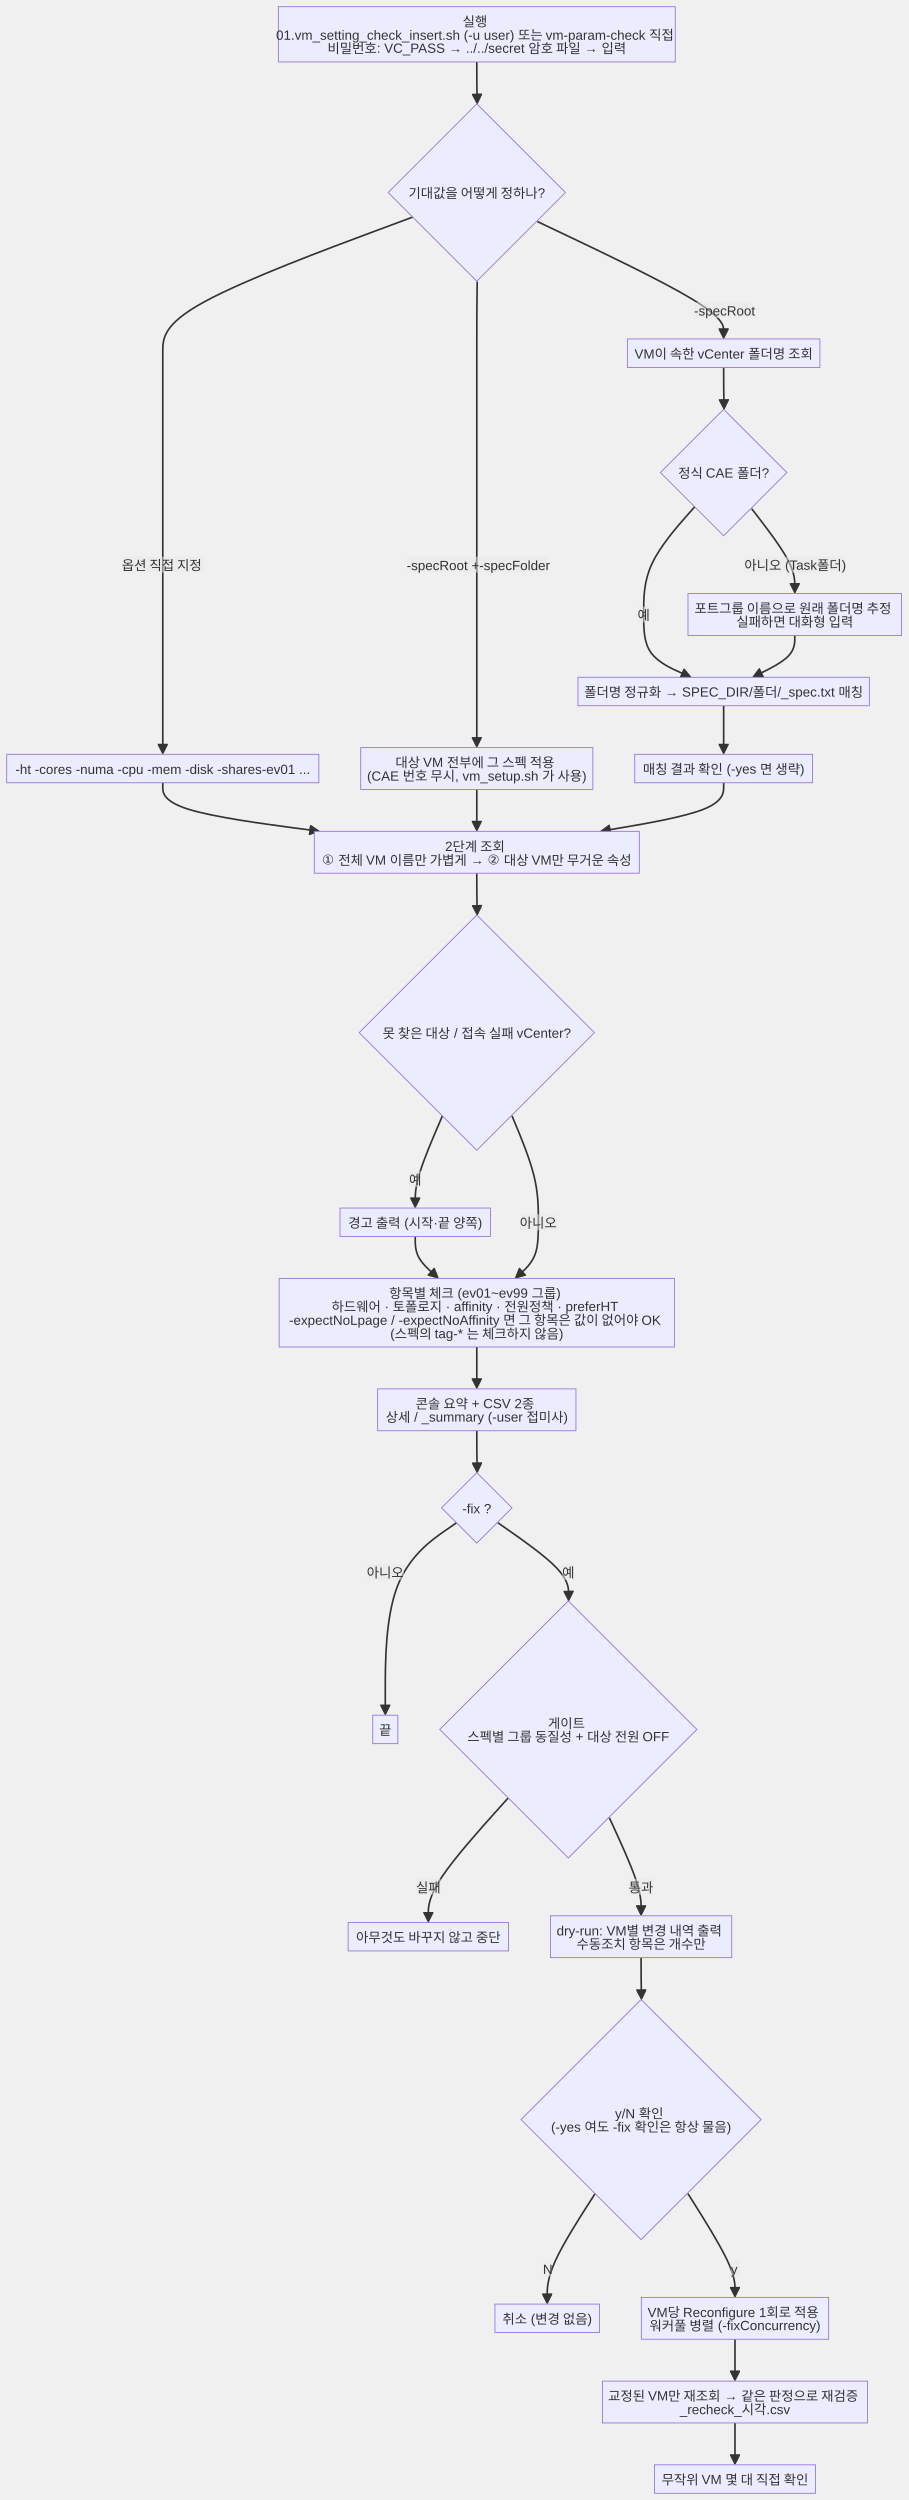
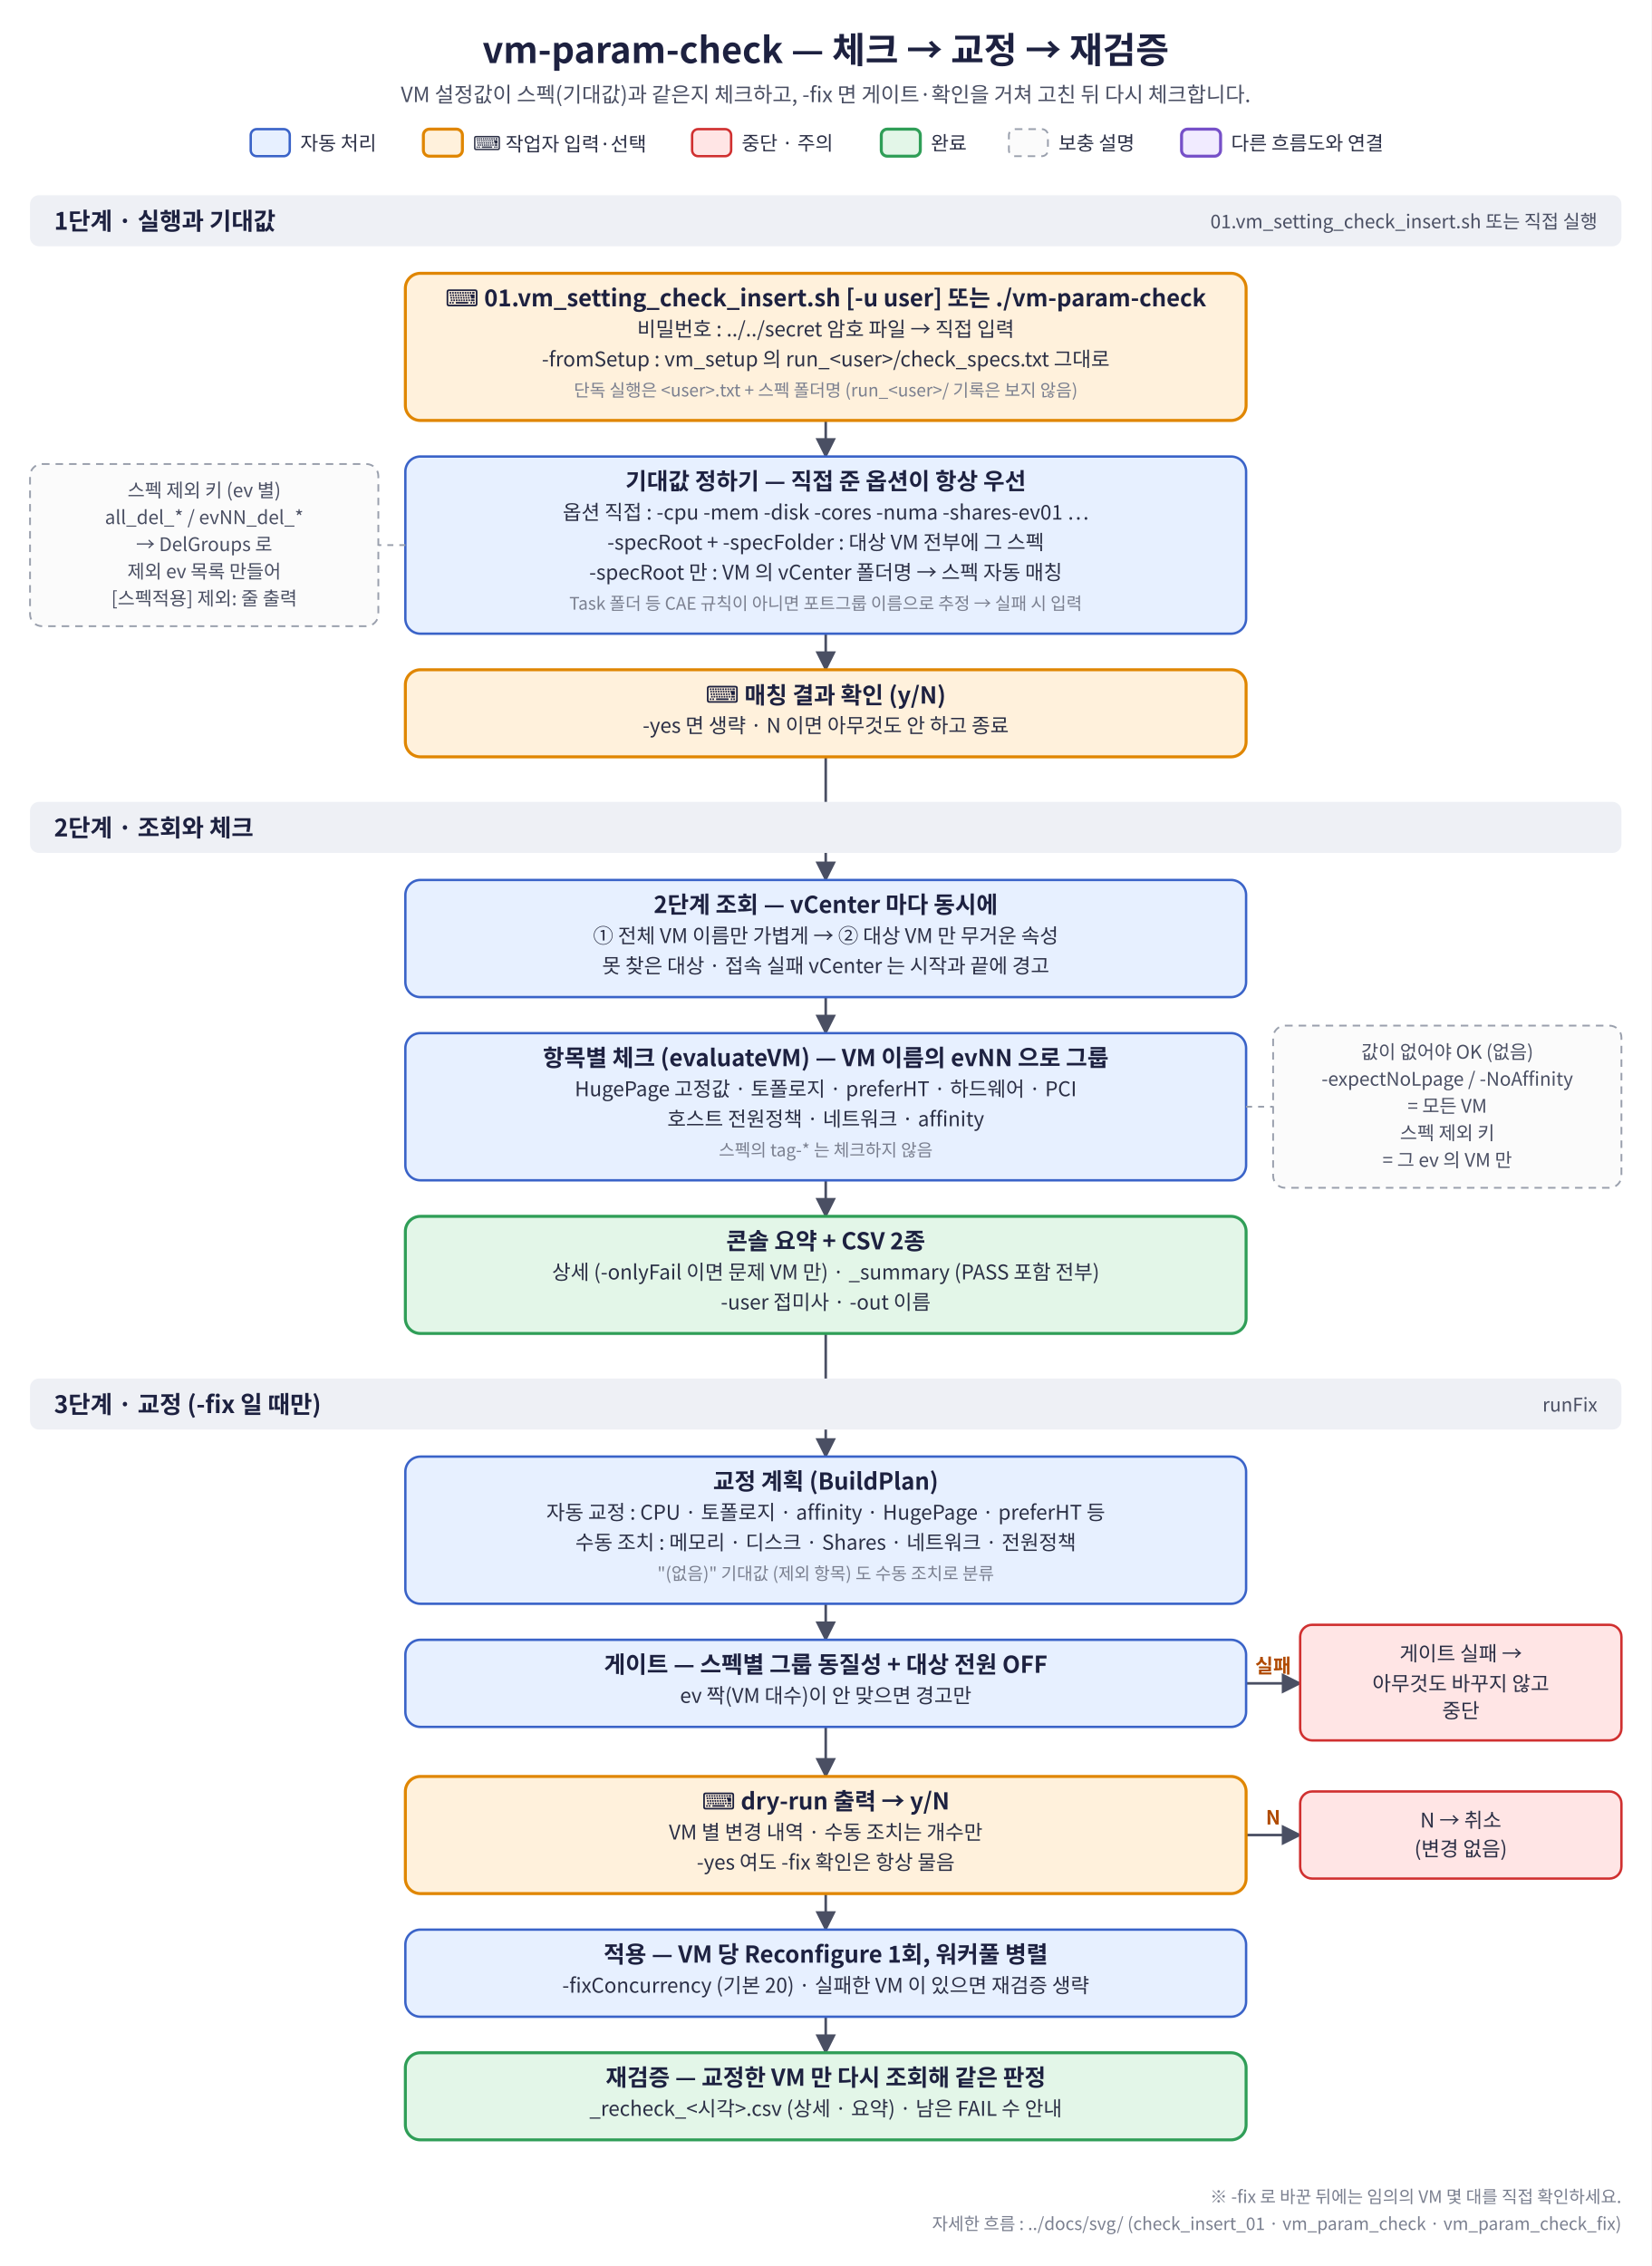
- <svg xmlns="http://www.w3.org/2000/svg" style="background-color: white;" id="my-svg" width="1084.834" height="2986.008" viewBox="-8 -8 1084.834 2986.008" role="graphics-document document" aria-roledescription="flowchart-v2">
-   <style>#my-svg{font-family:"trebuchet ms",verdana,arial,sans-serif;font-size:16px;fill:#333;}#my-svg .error-icon{fill:#552222;}#my-svg .error-text{fill:#552222;stroke:#552222;}#my-svg .edge-thickness-normal{stroke-width:2px;}#my-svg .edge-thickness-thick{stroke-width:3.5px;}#my-svg .edge-pattern-solid{stroke-dasharray:0;}#my-svg .edge-pattern-dashed{stroke-dasharray:3;}#my-svg .edge-pattern-dotted{stroke-dasharray:2;}#my-svg .marker{fill:#333333;stroke:#333333;}#my-svg .marker.cross{stroke:#333333;}#my-svg svg{font-family:"trebuchet ms",verdana,arial,sans-serif;font-size:16px;}#my-svg .label{font-family:"trebuchet ms",verdana,arial,sans-serif;color:#333;}#my-svg .cluster-label text{fill:#333;}#my-svg .cluster-label span,#my-svg p{color:#333;}#my-svg .label text,#my-svg span,#my-svg p{fill:#333;color:#333;}#my-svg .node rect,#my-svg .node circle,#my-svg .node ellipse,#my-svg .node polygon,#my-svg .node path{fill:#ECECFF;stroke:#9370DB;stroke-width:1px;}#my-svg .flowchart-label text{text-anchor:middle;}#my-svg .node .katex path{fill:#000;stroke:#000;stroke-width:1px;}#my-svg .node .label{text-align:center;}#my-svg .node.clickable{cursor:pointer;}#my-svg .arrowheadPath{fill:#333333;}#my-svg .edgePath .path{stroke:#333333;stroke-width:2.0px;}#my-svg .flowchart-link{stroke:#333333;fill:none;}#my-svg .edgeLabel{background-color:#e8e8e8;text-align:center;}#my-svg .edgeLabel rect{opacity:0.5;background-color:#e8e8e8;fill:#e8e8e8;}#my-svg .labelBkg{background-color:rgba(232, 232, 232, 0.5);}#my-svg .cluster rect{fill:#ffffde;stroke:#aaaa33;stroke-width:1px;}#my-svg .cluster text{fill:#333;}#my-svg .cluster span,#my-svg p{color:#333;}#my-svg div.mermaidTooltip{position:absolute;text-align:center;max-width:200px;padding:2px;font-family:"trebuchet ms",verdana,arial,sans-serif;font-size:12px;background:hsl(80, 100%, 96.275%);border:1px solid #aaaa33;border-radius:2px;pointer-events:none;z-index:100;}#my-svg .flowchartTitleText{text-anchor:middle;font-size:18px;fill:#333;}#my-svg :root{--mermaid-font-family:"trebuchet ms",verdana,arial,sans-serif;}</style>
-   <g>
-     <marker id="my-svg_flowchart-pointEnd" class="marker flowchart" viewBox="0 0 10 10" refX="6" refY="5" markerUnits="userSpaceOnUse" markerWidth="12" markerHeight="12" orient="auto">
-       <path d="M 0 0 L 10 5 L 0 10 z" class="arrowMarkerPath" style="stroke-width: 1; stroke-dasharray: 1, 0;" />
+ <svg xmlns="http://www.w3.org/2000/svg" width="1100" height="1509" viewBox="0 0 1100 1509" font-family="'Malgun Gothic','Apple SD Gothic Neo','Noto Sans CJK KR',sans-serif">
+   <defs>
+     <marker id="ah" viewBox="0 0 10 10" refX="9" refY="5" markerWidth="8" markerHeight="8" orient="auto-start-reverse">
+       <path d="M0 0L10 5L0 10z" fill="#4a4f63" />
    </marker>
-     <marker id="my-svg_flowchart-pointStart" class="marker flowchart" viewBox="0 0 10 10" refX="4.5" refY="5" markerUnits="userSpaceOnUse" markerWidth="12" markerHeight="12" orient="auto">
-       <path d="M 0 5 L 10 10 L 10 0 z" class="arrowMarkerPath" style="stroke-width: 1; stroke-dasharray: 1, 0;" />
-     </marker>
-     <marker id="my-svg_flowchart-circleEnd" class="marker flowchart" viewBox="0 0 10 10" refX="11" refY="5" markerUnits="userSpaceOnUse" markerWidth="11" markerHeight="11" orient="auto">
-       <circle cx="5" cy="5" r="5" class="arrowMarkerPath" style="stroke-width: 1; stroke-dasharray: 1, 0;" />
-     </marker>
-     <marker id="my-svg_flowchart-circleStart" class="marker flowchart" viewBox="0 0 10 10" refX="-1" refY="5" markerUnits="userSpaceOnUse" markerWidth="11" markerHeight="11" orient="auto">
-       <circle cx="5" cy="5" r="5" class="arrowMarkerPath" style="stroke-width: 1; stroke-dasharray: 1, 0;" />
-     </marker>
-     <marker id="my-svg_flowchart-crossEnd" class="marker cross flowchart" viewBox="0 0 11 11" refX="12" refY="5.2" markerUnits="userSpaceOnUse" markerWidth="11" markerHeight="11" orient="auto">
-       <path d="M 1,1 l 9,9 M 10,1 l -9,9" class="arrowMarkerPath" style="stroke-width: 2; stroke-dasharray: 1, 0;" />
-     </marker>
-     <marker id="my-svg_flowchart-crossStart" class="marker cross flowchart" viewBox="0 0 11 11" refX="-1" refY="5.2" markerUnits="userSpaceOnUse" markerWidth="11" markerHeight="11" orient="auto">
-       <path d="M 1,1 l 9,9 M 10,1 l -9,9" class="arrowMarkerPath" style="stroke-width: 2; stroke-dasharray: 1, 0;" />
-     </marker>
-     <g class="root">
-       <g class="clusters" />
-       <g class="edgePaths">
-         <path d="M561.481,66L561.481,70.167C561.481,74.333,561.481,82.667,561.547,90.2C561.613,97.734,561.745,104.467,561.811,107.834L561.877,111.201" id="L-A-B-0" class=" edge-thickness-normal edge-pattern-solid flowchart-link LS-A LE-B" style="fill:none;" marker-end="url(#my-svg_flowchart-pointEnd)" />
-         <path d="M484.914,251.274L435.165,269.785C385.417,288.296,285.919,325.318,236.171,352.413C186.422,379.507,186.422,396.674,186.422,412.257C186.422,427.84,186.422,441.84,186.422,465.599C186.422,489.357,186.422,522.873,186.422,557.973C186.422,593.073,186.422,629.756,186.422,658.014C186.422,686.273,186.422,706.106,186.422,724.356C186.422,742.606,186.422,759.273,186.422,774.606C186.422,789.939,186.422,803.939,186.422,817.939C186.422,831.939,186.422,845.939,186.422,857.556C186.422,869.173,186.422,878.406,186.422,883.023L186.422,887.639" id="L-B-C-0" class=" edge-thickness-normal edge-pattern-solid flowchart-link LS-B LE-C" style="fill:none;" marker-end="url(#my-svg_flowchart-pointEnd)" />
-         <path d="M186.422,926.939L186.422,932.439C186.422,937.939,186.422,948.939,216.801,958.489C247.181,968.039,307.939,976.139,338.319,980.189L368.698,984.239" id="L-C-E-0" class=" edge-thickness-normal edge-pattern-solid flowchart-link LS-C LE-E" style="fill:none;" marker-end="url(#my-svg_flowchart-pointEnd)" />
-         <path d="M561.981,328.34L561.898,334.007C561.814,339.674,561.648,351.007,561.564,365.257C561.481,379.507,561.481,396.674,561.481,412.257C561.481,427.84,561.481,441.84,561.481,465.599C561.481,489.357,561.481,522.873,561.481,557.973C561.481,593.073,561.481,629.756,561.481,658.014C561.481,686.273,561.481,706.106,561.481,724.356C561.481,742.606,561.481,759.273,561.481,774.606C561.481,789.939,561.481,803.939,561.481,817.939C561.481,831.939,561.481,845.939,561.481,856.223C561.481,866.506,561.481,873.073,561.481,876.356L561.481,879.639" id="L-B-C2-0" class=" edge-thickness-normal edge-pattern-solid flowchart-link LS-B LE-C2" style="fill:none;" marker-end="url(#my-svg_flowchart-pointEnd)" />
-         <path d="M561.481,934.939L561.481,939.106C561.481,943.273,561.481,951.606,561.481,959.056C561.481,966.506,561.481,973.073,561.481,976.356L561.481,979.639" id="L-C2-E-0" class=" edge-thickness-normal edge-pattern-solid flowchart-link LS-C2 LE-E" style="fill:none;" marker-end="url(#my-svg_flowchart-pointEnd)" />
-         <path d="M633.731,256.591L670.831,274.216C707.931,291.841,782.131,327.091,819.231,349.582C856.331,372.074,856.331,381.807,856.331,386.674L856.331,391.54" id="L-B-D-0" class=" edge-thickness-normal edge-pattern-solid flowchart-link LS-B LE-D" style="fill:none;" marker-end="url(#my-svg_flowchart-pointEnd)" />
-         <path d="M856.331,430.84L856.331,435.007C856.331,439.174,856.331,447.507,856.397,455.041C856.463,462.574,856.595,469.308,856.661,472.675L856.727,476.042" id="L-D-D1-0" class=" edge-thickness-normal edge-pattern-solid flowchart-link LS-D LE-D1" style="fill:none;" marker-end="url(#my-svg_flowchart-pointEnd)" />
-         <path d="M821.723,597.332L811.569,608.849C801.414,620.367,781.105,643.403,770.951,664.838C760.796,686.273,760.796,706.106,760.796,724.356C760.796,742.606,760.796,759.273,769.465,771.417C778.134,783.562,795.472,791.184,804.141,794.995L812.81,798.806" id="L-D1-D2-0" class=" edge-thickness-normal edge-pattern-solid flowchart-link LS-D1 LE-D2" style="fill:none;" marker-end="url(#my-svg_flowchart-pointEnd)" />
-         <path d="M889.745,599.525L898.335,610.677C906.926,621.83,924.107,644.134,932.697,660.154C941.288,676.173,941.288,685.906,941.288,690.773L941.288,695.639" id="L-D1-D3-0" class=" edge-thickness-normal edge-pattern-solid flowchart-link LS-D1 LE-D3" style="fill:none;" marker-end="url(#my-svg_flowchart-pointEnd)" />
-         <path d="M941.288,750.939L941.288,755.106C941.288,759.273,941.288,767.606,933.651,775.548C926.015,783.49,910.742,791.04,903.106,794.815L895.469,798.59" id="L-D3-D2-0" class=" edge-thickness-normal edge-pattern-solid flowchart-link LS-D3 LE-D2" style="fill:none;" marker-end="url(#my-svg_flowchart-pointEnd)" />
-         <path d="M856.331,834.939L856.331,839.106C856.331,843.273,856.331,851.606,856.331,860.389C856.331,869.173,856.331,878.406,856.331,883.023L856.331,887.639" id="L-D2-D4-0" class=" edge-thickness-normal edge-pattern-solid flowchart-link LS-D2 LE-D4" style="fill:none;" marker-end="url(#my-svg_flowchart-pointEnd)" />
-         <path d="M856.331,926.939L856.331,932.439C856.331,937.939,856.331,948.939,832.631,958.458C808.931,967.977,761.531,976.015,737.831,980.034L714.131,984.053" id="L-D4-E-0" class=" edge-thickness-normal edge-pattern-solid flowchart-link LS-D4 LE-E" style="fill:none;" marker-end="url(#my-svg_flowchart-pointEnd)" />
-         <path d="M561.481,1034.939L561.481,1039.106C561.481,1043.273,561.481,1051.606,561.547,1059.139C561.613,1066.673,561.745,1073.407,561.811,1076.773L561.877,1080.14" id="L-E-E1-0" class=" edge-thickness-normal edge-pattern-solid flowchart-link LS-E LE-E1" style="fill:none;" marker-end="url(#my-svg_flowchart-pointEnd)" />
-         <path d="M520.414,1324.829L515.003,1337.423C509.592,1350.018,498.77,1375.207,493.359,1392.668C487.948,1410.129,487.948,1419.862,487.948,1424.729L487.948,1429.596" id="L-E1-E2-0" class=" edge-thickness-normal edge-pattern-solid flowchart-link LS-E1 LE-E2" style="fill:none;" marker-end="url(#my-svg_flowchart-pointEnd)" />
-         <path d="M487.948,1468.896L487.948,1473.062C487.948,1477.229,487.948,1485.562,491.933,1493.306C495.918,1501.049,503.888,1508.202,507.872,1511.779L511.857,1515.355" id="L-E2-F-0" class=" edge-thickness-normal edge-pattern-solid flowchart-link LS-E2 LE-F" style="fill:none;" marker-end="url(#my-svg_flowchart-pointEnd)" />
-         <path d="M603.547,1324.829L608.792,1337.423C614.036,1350.018,624.525,1375.207,629.769,1396.385C635.014,1417.562,635.014,1434.729,635.014,1450.312C635.014,1465.896,635.014,1479.896,631.029,1490.472C627.044,1501.049,619.074,1508.202,615.089,1511.779L611.105,1515.355" id="L-E1-F-0" class=" edge-thickness-normal edge-pattern-solid flowchart-link LS-E1 LE-F" style="fill:none;" marker-end="url(#my-svg_flowchart-pointEnd)" />
-         <path d="M561.481,1600.896L561.481,1605.062C561.481,1609.229,561.481,1617.562,561.481,1625.012C561.481,1632.462,561.481,1639.029,561.481,1642.312L561.481,1645.596" id="L-F-G-0" class=" edge-thickness-normal edge-pattern-solid flowchart-link LS-F LE-G" style="fill:none;" marker-end="url(#my-svg_flowchart-pointEnd)" />
-         <path d="M561.481,1700.896L561.481,1705.062C561.481,1709.229,561.481,1717.562,561.547,1725.096C561.613,1732.629,561.745,1739.363,561.811,1742.73L561.877,1746.097" id="L-G-H-0" class=" edge-thickness-normal edge-pattern-solid flowchart-link LS-G LE-H" style="fill:none;" marker-end="url(#my-svg_flowchart-pointEnd)" />
-         <path d="M537.233,1810.835L523.06,1820.626C508.888,1830.418,480.543,1850,466.37,1887.419C452.198,1924.838,452.198,1980.094,452.198,2007.721L452.198,2035.349" id="L-H-Z-0" class=" edge-thickness-normal edge-pattern-solid flowchart-link LS-H LE-Z" style="fill:none;" marker-end="url(#my-svg_flowchart-pointEnd)" />
-         <path d="M586.729,1810.835L600.735,1820.626C614.741,1830.418,642.752,1850,656.829,1864.742C670.905,1879.483,671.047,1889.383,671.117,1894.334L671.188,1899.284" id="L-H-I-0" class=" edge-thickness-normal edge-pattern-solid flowchart-link LS-H LE-I" style="fill:none;" marker-end="url(#my-svg_flowchart-pointEnd)" />
-         <path d="M599,2139.451L583.1,2157.162C567.201,2174.872,535.402,2210.294,519.503,2234.204C503.603,2258.115,503.603,2270.515,503.603,2276.715L503.603,2282.915" id="L-I-Z2-0" class=" edge-thickness-normal edge-pattern-solid flowchart-link LS-I LE-Z2" style="fill:none;" marker-end="url(#my-svg_flowchart-pointEnd)" />
-         <path d="M719.816,2163.163L726.133,2176.921C732.449,2190.68,745.082,2218.198,751.399,2236.823C757.715,2255.448,757.715,2265.182,757.715,2270.048L757.715,2274.915" id="L-I-J-0" class=" edge-thickness-normal edge-pattern-solid flowchart-link LS-I LE-J" style="fill:none;" marker-end="url(#my-svg_flowchart-pointEnd)" />
-         <path d="M757.715,2330.215L757.715,2334.382C757.715,2338.548,757.715,2346.882,757.781,2354.415C757.847,2361.949,757.979,2368.682,758.045,2372.049L758.111,2375.416" id="L-J-K-0" class=" edge-thickness-normal edge-pattern-solid flowchart-link LS-J LE-K" style="fill:none;" marker-end="url(#my-svg_flowchart-pointEnd)" />
-         <path d="M702.769,2612.062L693.235,2626.969C683.701,2641.877,664.633,2671.692,655.099,2692.8C645.565,2713.908,645.565,2726.308,645.565,2732.508L645.565,2738.708" id="L-K-Z3-0" class=" edge-thickness-normal edge-pattern-solid flowchart-link LS-K LE-Z3" style="fill:none;" marker-end="url(#my-svg_flowchart-pointEnd)" />
-         <path d="M813.661,2612.062L823.028,2626.969C832.396,2641.877,851.13,2671.692,860.498,2691.467C869.865,2711.241,869.865,2720.974,869.865,2725.841L869.865,2730.708" id="L-K-L-0" class=" edge-thickness-normal edge-pattern-solid flowchart-link LS-K LE-L" style="fill:none;" marker-end="url(#my-svg_flowchart-pointEnd)" />
-         <path d="M869.865,2786.008L869.865,2790.174C869.865,2794.341,869.865,2802.674,869.865,2810.124C869.865,2817.574,869.865,2824.141,869.865,2827.424L869.865,2830.708" id="L-L-M-0" class=" edge-thickness-normal edge-pattern-solid flowchart-link LS-L LE-M" style="fill:none;" marker-end="url(#my-svg_flowchart-pointEnd)" />
-         <path d="M869.865,2886.008L869.865,2890.174C869.865,2894.341,869.865,2902.674,869.865,2910.124C869.865,2917.574,869.865,2924.141,869.865,2927.424L869.865,2930.708" id="L-M-N-0" class=" edge-thickness-normal edge-pattern-solid flowchart-link LS-M LE-N" style="fill:none;" marker-end="url(#my-svg_flowchart-pointEnd)" />
-       </g>
-       <g class="edgeLabels">
-         <g class="edgeLabel">
-           <g class="label" transform="translate(0, 0)">
-             <rect rx="0" ry="0" width="0" height="0" />
-             <text style="">
-               <tspan xml:space="preserve" dy="1em" x="0" class="row" />
-             </text>
-           </g>
-         </g>
-         <g class="edgeLabel" transform="translate(186.4219, 666.4392)">
-           <g class="label" transform="translate(-48.98438, -9.5)">
-             <rect rx="0" ry="0" width="97.907" height="19" />
-             <text style="">
-               <tspan xml:space="preserve" dy="1em" x="0" class="row">옵션 직접 지정</tspan>
-             </text>
-           </g>
-         </g>
-         <g class="edgeLabel">
-           <g class="label" transform="translate(0, 0)">
-             <rect rx="0" ry="0" width="0" height="0" />
-             <text style="">
-               <tspan xml:space="preserve" dy="1em" x="0" class="row" />
-             </text>
-           </g>
-         </g>
-         <g class="edgeLabel" transform="translate(561.4809, 666.4392)">
-           <g class="label" transform="translate(-83.78125, -9.5)">
-             <rect rx="0" ry="0" width="167.463" height="19" />
-             <text style="">
-               <tspan xml:space="preserve" dy="1em" x="0" class="row">-specRoot +-specFolder</tspan>
-             </text>
-           </g>
-         </g>
-         <g class="edgeLabel">
-           <g class="label" transform="translate(0, 0)">
-             <rect rx="0" ry="0" width="0" height="0" />
-             <text style="">
-               <tspan xml:space="preserve" dy="1em" x="0" class="row" />
-             </text>
-           </g>
-         </g>
-         <g class="edgeLabel" transform="translate(856.3306, 362.3405)">
-           <g class="label" transform="translate(-35.375, -9.5)">
-             <rect rx="0" ry="0" width="70.711" height="19" />
-             <text style="">
-               <tspan xml:space="preserve" dy="1em" x="0" class="row">-specRoot</tspan>
-             </text>
-           </g>
-         </g>
-         <g class="edgeLabel">
-           <g class="label" transform="translate(0, 0)">
-             <rect rx="0" ry="0" width="0" height="0" />
-             <text style="">
-               <tspan xml:space="preserve" dy="1em" x="0" class="row" />
-             </text>
-           </g>
-         </g>
-         <g class="edgeLabel" transform="translate(760.7964, 725.9392)">
-           <g class="label" transform="translate(-7.367188, -9.5)">
-             <rect rx="0" ry="0" width="14.719" height="19" />
-             <text style="">
-               <tspan xml:space="preserve" dy="1em" x="0" class="row">예</tspan>
-             </text>
-           </g>
-         </g>
-         <g class="edgeLabel" transform="translate(941.2877, 666.4392)">
-           <g class="label" transform="translate(-60.27262, -9.5)">
-             <rect rx="0" ry="0" width="120.474" height="19" />
-             <text style="">
-               <tspan xml:space="preserve" dy="1em" x="0" class="row">아니오 (Task폴더)</tspan>
-             </text>
-           </g>
-         </g>
-         <g class="edgeLabel">
-           <g class="label" transform="translate(0, 0)">
-             <rect rx="0" ry="0" width="0" height="0" />
-             <text style="">
-               <tspan xml:space="preserve" dy="1em" x="0" class="row" />
-             </text>
-           </g>
-         </g>
-         <g class="edgeLabel">
-           <g class="label" transform="translate(0, 0)">
-             <rect rx="0" ry="0" width="0" height="0" />
-             <text style="">
-               <tspan xml:space="preserve" dy="1em" x="0" class="row" />
-             </text>
-           </g>
-         </g>
-         <g class="edgeLabel">
-           <g class="label" transform="translate(0, 0)">
-             <rect rx="0" ry="0" width="0" height="0" />
-             <text style="">
-               <tspan xml:space="preserve" dy="1em" x="0" class="row" />
-             </text>
-           </g>
-         </g>
-         <g class="edgeLabel">
-           <g class="label" transform="translate(0, 0)">
-             <rect rx="0" ry="0" width="0" height="0" />
-             <text style="">
-               <tspan xml:space="preserve" dy="1em" x="0" class="row" />
-             </text>
-           </g>
-         </g>
-         <g class="edgeLabel" transform="translate(487.9482, 1400.396)">
-           <g class="label" transform="translate(-7.367188, -9.5)">
-             <rect rx="0" ry="0" width="14.719" height="19" />
-             <text style="">
-               <tspan xml:space="preserve" dy="1em" x="0" class="row">예</tspan>
-             </text>
-           </g>
-         </g>
-         <g class="edgeLabel">
-           <g class="label" transform="translate(0, 0)">
-             <rect rx="0" ry="0" width="0" height="0" />
-             <text style="">
-               <tspan xml:space="preserve" dy="1em" x="0" class="row" />
-             </text>
-           </g>
-         </g>
-         <g class="edgeLabel" transform="translate(635.0136, 1451.896)">
-           <g class="label" transform="translate(-22.21999, -9.5)">
-             <rect rx="0" ry="0" width="44.422" height="19" />
-             <text style="">
-               <tspan xml:space="preserve" dy="1em" x="0" class="row">아니오</tspan>
-             </text>
-           </g>
-         </g>
-         <g class="edgeLabel">
-           <g class="label" transform="translate(0, 0)">
-             <rect rx="0" ry="0" width="0" height="0" />
-             <text style="">
-               <tspan xml:space="preserve" dy="1em" x="0" class="row" />
-             </text>
-           </g>
-         </g>
-         <g class="edgeLabel">
-           <g class="label" transform="translate(0, 0)">
-             <rect rx="0" ry="0" width="0" height="0" />
-             <text style="">
-               <tspan xml:space="preserve" dy="1em" x="0" class="row" />
-             </text>
-           </g>
-         </g>
-         <g class="edgeLabel" transform="translate(452.1979, 1869.583)">
-           <g class="label" transform="translate(-22.21999, -9.5)">
-             <rect rx="0" ry="0" width="44.422" height="19" />
-             <text style="">
-               <tspan xml:space="preserve" dy="1em" x="0" class="row">아니오</tspan>
-             </text>
-           </g>
-         </g>
-         <g class="edgeLabel" transform="translate(670.7639, 1869.583)">
-           <g class="label" transform="translate(-7.367188, -9.5)">
-             <rect rx="0" ry="0" width="14.719" height="19" />
-             <text style="">
-               <tspan xml:space="preserve" dy="1em" x="0" class="row">예</tspan>
-             </text>
-           </g>
-         </g>
-         <g class="edgeLabel" transform="translate(503.6034, 2245.715)">
-           <g class="label" transform="translate(-14.72656, -9.5)">
-             <rect rx="0" ry="0" width="29.422" height="19" />
-             <text style="">
-               <tspan xml:space="preserve" dy="1em" x="0" class="row">실패</tspan>
-             </text>
-           </g>
-         </g>
-         <g class="edgeLabel" transform="translate(757.7151, 2245.715)">
-           <g class="label" transform="translate(-14.85999, -9.5)">
-             <rect rx="0" ry="0" width="29.711" height="19" />
-             <text style="">
-               <tspan xml:space="preserve" dy="1em" x="0" class="row">통과</tspan>
-             </text>
-           </g>
-         </g>
-         <g class="edgeLabel">
-           <g class="label" transform="translate(0, 0)">
-             <rect rx="0" ry="0" width="0" height="0" />
-             <text style="">
-               <tspan xml:space="preserve" dy="1em" x="0" class="row" />
-             </text>
-           </g>
-         </g>
-         <g class="edgeLabel" transform="translate(645.5652, 2701.508)">
-           <g class="label" transform="translate(-5.109375, -9.5)">
-             <rect rx="0" ry="0" width="10.219" height="19" />
-             <text style="">
-               <tspan xml:space="preserve" dy="1em" x="0" class="row">N</tspan>
-             </text>
-           </g>
-         </g>
-         <g class="edgeLabel" transform="translate(869.865, 2701.508)">
-           <g class="label" transform="translate(-5, -9.5)">
-             <rect rx="0" ry="0" width="10" height="19" />
-             <text style="">
-               <tspan xml:space="preserve" dy="1em" x="0" class="row">y</tspan>
-             </text>
-           </g>
-         </g>
-         <g class="edgeLabel">
-           <g class="label" transform="translate(0, 0)">
-             <rect rx="0" ry="0" width="0" height="0" />
-             <text style="">
-               <tspan xml:space="preserve" dy="1em" x="0" class="row" />
-             </text>
-           </g>
-         </g>
-         <g class="edgeLabel">
-           <g class="label" transform="translate(0, 0)">
-             <rect rx="0" ry="0" width="0" height="0" />
-             <text style="">
-               <tspan xml:space="preserve" dy="1em" x="0" class="row" />
-             </text>
-           </g>
-         </g>
-       </g>
-       <g class="nodes">
-         <g class="node default default flowchart-label" id="flowchart-A-0" data-node="true" data-id="A" transform="translate(561.4809, 33)">
-           <rect class="basic label-container" style="" rx="0" ry="0" x="-237.031" y="-33" width="474.062" height="66" />
-           <g class="label" style="" transform="translate(0, -25.5)">
-             <rect />
-             <text style="">
-               <tspan xml:space="preserve" dy="1em" x="0" class="row">실행</tspan>
-               <tspan xml:space="preserve" dy="1em" x="0" class="row">01.vm_setting_check_insert.sh (-u user) 또는 vm-param-check 직접</tspan>
-               <tspan xml:space="preserve" dy="1em" x="0" class="row">비밀번호: VC_PASS → ../../secret 암호 파일 → 입력</tspan>
-             </text>
-           </g>
-         </g>
-         <g class="node default default flowchart-label" id="flowchart-B-1" data-node="true" data-id="B" transform="translate(561.4809, 221.9202)">
-           <polygon points="105.92,0 211.84,-105.92 105.92,-211.84 0,-105.92" class="label-container" transform="translate(-105.9202,105.9202)" style="" />
-           <g class="label" style="" transform="translate(0, -9.5)">
-             <rect />
-             <text style="">
-               <tspan xml:space="preserve" dy="1em" x="0" class="row">기대값을 어떻게 정하나?</tspan>
-             </text>
-           </g>
-         </g>
-         <g class="node default default flowchart-label" id="flowchart-C-3" data-node="true" data-id="C" transform="translate(186.4219, 909.9392)">
-           <rect class="basic label-container" style="" rx="0" ry="0" x="-186.422" y="-17" width="372.844" height="34" />
-           <g class="label" style="" transform="translate(0, -9.5)">
-             <rect />
-             <text style="">
-               <tspan xml:space="preserve" dy="1em" x="0" class="row">-ht -cores -numa -cpu -mem -disk -shares-ev01 ...</tspan>
-             </text>
-           </g>
-         </g>
-         <g class="node default default flowchart-label" id="flowchart-E-4" data-node="true" data-id="E" transform="translate(561.4809, 1009.939)">
-           <rect class="basic label-container" style="" rx="0" ry="0" x="-194.117" y="-25" width="388.234" height="50" />
-           <g class="label" style="" transform="translate(0, -17.5)">
-             <rect />
-             <text style="">
-               <tspan xml:space="preserve" dy="1em" x="0" class="row">2단계 조회</tspan>
-               <tspan xml:space="preserve" dy="1em" x="0" class="row">① 전체 VM 이름만 가볍게 → ② 대상 VM만 무거운 속성</tspan>
-             </text>
-           </g>
-         </g>
-         <g class="node default default flowchart-label" id="flowchart-C2-6" data-node="true" data-id="C2" transform="translate(561.4809, 909.9392)">
-           <rect class="basic label-container" style="" rx="0" ry="0" x="-138.637" y="-25" width="277.274" height="50" />
-           <g class="label" style="" transform="translate(0, -17.5)">
-             <rect />
-             <text style="">
-               <tspan xml:space="preserve" dy="1em" x="0" class="row">대상 VM 전부에 그 스펙 적용</tspan>
-               <tspan xml:space="preserve" dy="1em" x="0" class="row">(CAE 번호 무시, vm_setup.sh 가 사용)</tspan>
-             </text>
-           </g>
-         </g>
-         <g class="node default default flowchart-label" id="flowchart-D-9" data-node="true" data-id="D" transform="translate(856.3306, 413.8405)">
-           <rect class="basic label-container" style="" rx="0" ry="0" x="-114.984" y="-17" width="229.969" height="34" />
-           <g class="label" style="" transform="translate(0, -9.5)">
-             <rect />
-             <text style="">
-               <tspan xml:space="preserve" dy="1em" x="0" class="row">VM이 속한 vCenter 폴더명 조회</tspan>
-             </text>
-           </g>
-         </g>
-         <g class="node default default flowchart-label" id="flowchart-D1-11" data-node="true" data-id="D1" transform="translate(856.3306, 556.3898)">
-           <polygon points="75.549,0 151.099,-75.549 75.549,-151.099 0,-75.549" class="label-container" transform="translate(-75.54935,75.54935)" style="" />
-           <g class="label" style="" transform="translate(0, -9.5)">
-             <rect />
-             <text style="">
-               <tspan xml:space="preserve" dy="1em" x="0" class="row">정식 CAE 폴더?</tspan>
-             </text>
-           </g>
-         </g>
-         <g class="node default default flowchart-label" id="flowchart-D2-13" data-node="true" data-id="D2" transform="translate(856.3306, 817.9392)">
-           <rect class="basic label-container" style="" rx="0" ry="0" x="-174" y="-17" width="348" height="34" />
-           <g class="label" style="" transform="translate(0, -9.5)">
-             <rect />
-             <text style="">
-               <tspan xml:space="preserve" dy="1em" x="0" class="row">폴더명 정규화 → SPEC_DIR/폴더/_spec.txt 매칭</tspan>
-             </text>
-           </g>
-         </g>
-         <g class="node default default flowchart-label" id="flowchart-D3-15" data-node="true" data-id="D3" transform="translate(941.2877, 725.9392)">
-           <rect class="basic label-container" style="" rx="0" ry="0" x="-127.547" y="-25" width="255.094" height="50" />
-           <g class="label" style="" transform="translate(0, -17.5)">
-             <rect />
-             <text style="">
-               <tspan xml:space="preserve" dy="1em" x="0" class="row">포트그룹 이름으로 원래 폴더명 추정</tspan>
-               <tspan xml:space="preserve" dy="1em" x="0" class="row">실패하면 대화형 입력</tspan>
-             </text>
-           </g>
-         </g>
-         <g class="node default default flowchart-label" id="flowchart-D4-18" data-node="true" data-id="D4" transform="translate(856.3306, 909.9392)">
-           <rect class="basic label-container" style="" rx="0" ry="0" x="-106.213" y="-17" width="212.425" height="34" />
-           <g class="label" style="" transform="translate(0, -9.5)">
-             <rect />
-             <text style="">
-               <tspan xml:space="preserve" dy="1em" x="0" class="row">매칭 결과 확인 (-yes 면 생략)</tspan>
-             </text>
-           </g>
-         </g>
-         <g class="node default default flowchart-label" id="flowchart-E1-22" data-node="true" data-id="E1" transform="translate(561.4809, 1225.417)">
-           <polygon points="140.478,0 280.956,-140.478 140.478,-280.956 0,-140.478" class="label-container" transform="translate(-140.4782,140.4782)" style="" />
-           <g class="label" style="" transform="translate(0, -9.5)">
-             <rect />
-             <text style="">
-               <tspan xml:space="preserve" dy="1em" x="0" class="row">못 찾은 대상 / 접속 실패 vCenter?</tspan>
-             </text>
-           </g>
-         </g>
-         <g class="node default default flowchart-label" id="flowchart-E2-24" data-node="true" data-id="E2" transform="translate(487.9482, 1451.896)">
-           <rect class="basic label-container" style="" rx="0" ry="0" x="-89.845" y="-17" width="179.691" height="34" />
-           <g class="label" style="" transform="translate(0, -9.5)">
-             <rect />
-             <text style="">
-               <tspan xml:space="preserve" dy="1em" x="0" class="row">경고 출력 (시작·끝 양쪽)</tspan>
-             </text>
-           </g>
-         </g>
-         <g class="node default default flowchart-label" id="flowchart-F-25" data-node="true" data-id="F" transform="translate(561.4809, 1559.896)">
-           <rect class="basic label-container" style="" rx="0" ry="0" x="-236.061" y="-41" width="472.122" height="82" />
-           <g class="label" style="" transform="translate(0, -33.5)">
-             <rect />
-             <text style="">
-               <tspan xml:space="preserve" dy="1em" x="0" class="row">항목별 체크 (ev01~ev99 그룹)</tspan>
-               <tspan xml:space="preserve" dy="1em" x="0" class="row">하드웨어 · 토폴로지 · affinity · 전원정책 · preferHT</tspan>
-               <tspan xml:space="preserve" dy="1em" x="0" class="row">-expectNoLpage / -expectNoAffinity 면 그 항목은 값이 없어야 OK</tspan>
-               <tspan xml:space="preserve" dy="1em" x="0" class="row">(스펙의 tag-* 는 체크하지 않음)</tspan>
-             </text>
-           </g>
-         </g>
-         <g class="node default default flowchart-label" id="flowchart-G-29" data-node="true" data-id="G" transform="translate(561.4809, 1675.896)">
-           <rect class="basic label-container" style="" rx="0" ry="0" x="-118.437" y="-25" width="236.873" height="50" />
-           <g class="label" style="" transform="translate(0, -17.5)">
-             <rect />
-             <text style="">
-               <tspan xml:space="preserve" dy="1em" x="0" class="row">콘솔 요약 + CSV 2종</tspan>
-               <tspan xml:space="preserve" dy="1em" x="0" class="row">상세 / _summary (-user 접미사)</tspan>
-             </text>
-           </g>
-         </g>
-         <g class="node default default flowchart-label" id="flowchart-H-31" data-node="true" data-id="H" transform="translate(561.4809, 1792.989)">
-           <polygon points="42.094,0 84.188,-42.094 42.094,-84.188 0,-42.094" class="label-container" transform="translate(-42.09375,42.09375)" style="" />
-           <g class="label" style="" transform="translate(0, -9.5)">
-             <rect />
-             <text style="">
-               <tspan xml:space="preserve" dy="1em" x="0" class="row">-fix ?</tspan>
-             </text>
-           </g>
-         </g>
-         <g class="node default default flowchart-label" id="flowchart-Z-33" data-node="true" data-id="Z" transform="translate(452.1979, 2057.649)">
-           <rect class="basic label-container" style="" rx="0" ry="0" x="-15" y="-17" width="30" height="34" />
-           <g class="label" style="" transform="translate(0, -9.5)">
-             <rect />
-             <text style="">
-               <tspan xml:space="preserve" dy="1em" x="0" class="row">끝</tspan>
-             </text>
-           </g>
-         </g>
-         <g class="node default default flowchart-label" id="flowchart-I-35" data-node="true" data-id="I" transform="translate(670.7639, 2057.649)">
-           <polygon points="153.566,0 307.132,-153.566 153.566,-307.132 0,-153.566" class="label-container" transform="translate(-153.566,153.566)" style="" />
-           <g class="label" style="" transform="translate(0, -17.5)">
-             <rect />
-             <text style="">
-               <tspan xml:space="preserve" dy="1em" x="0" class="row">게이트</tspan>
-               <tspan xml:space="preserve" dy="1em" x="0" class="row">스펙별 그룹 동질성 + 대상 전원 OFF</tspan>
-             </text>
-           </g>
-         </g>
-         <g class="node default default flowchart-label" id="flowchart-Z2-37" data-node="true" data-id="Z2" transform="translate(503.6034, 2305.215)">
-           <rect class="basic label-container" style="" rx="0" ry="0" x="-95.83" y="-17" width="191.661" height="34" />
-           <g class="label" style="" transform="translate(0, -9.5)">
-             <rect />
-             <text style="">
-               <tspan xml:space="preserve" dy="1em" x="0" class="row">아무것도 바꾸지 않고 중단</tspan>
-             </text>
-           </g>
-         </g>
-         <g class="node default default flowchart-label" id="flowchart-J-39" data-node="true" data-id="J" transform="translate(757.7151, 2305.215)">
-           <rect class="basic label-container" style="" rx="0" ry="0" x="-108.281" y="-25" width="216.562" height="50" />
-           <g class="label" style="" transform="translate(0, -17.5)">
-             <rect />
-             <text style="">
-               <tspan xml:space="preserve" dy="1em" x="0" class="row">dry-run: VM별 변경 내역 출력</tspan>
-               <tspan xml:space="preserve" dy="1em" x="0" class="row">수동조치 항목은 개수만</tspan>
-             </text>
-           </g>
-         </g>
-         <g class="node default default flowchart-label" id="flowchart-K-41" data-node="true" data-id="K" transform="translate(757.7151, 2523.611)">
-           <polygon points="143.396,0 286.792,-143.396 143.396,-286.792 0,-143.396" class="label-container" transform="translate(-143.3962,143.3962)" style="" />
-           <g class="label" style="" transform="translate(0, -17.5)">
-             <rect />
-             <text style="">
-               <tspan xml:space="preserve" dy="1em" x="0" class="row">y/N 확인</tspan>
-               <tspan xml:space="preserve" dy="1em" x="0" class="row">(-yes 여도 -fix 확인은 항상 물음)</tspan>
-             </text>
-           </g>
-         </g>
-         <g class="node default default flowchart-label" id="flowchart-Z3-43" data-node="true" data-id="Z3" transform="translate(645.5652, 2761.008)">
-           <rect class="basic label-container" style="" rx="0" ry="0" x="-62.418" y="-17" width="124.836" height="34" />
-           <g class="label" style="" transform="translate(0, -9.5)">
-             <rect />
-             <text style="">
-               <tspan xml:space="preserve" dy="1em" x="0" class="row">취소 (변경 없음)</tspan>
-             </text>
-           </g>
-         </g>
-         <g class="node default default flowchart-label" id="flowchart-L-45" data-node="true" data-id="L" transform="translate(869.865, 2761.008)">
-           <rect class="basic label-container" style="" rx="0" ry="0" x="-111.882" y="-25" width="223.764" height="50" />
-           <g class="label" style="" transform="translate(0, -17.5)">
-             <rect />
-             <text style="">
-               <tspan xml:space="preserve" dy="1em" x="0" class="row">VM당 Reconfigure 1회로 적용</tspan>
-               <tspan xml:space="preserve" dy="1em" x="0" class="row">워커풀 병렬 (-fixConcurrency)</tspan>
-             </text>
-           </g>
-         </g>
-         <g class="node default default flowchart-label" id="flowchart-M-47" data-node="true" data-id="M" transform="translate(869.865, 2861.008)">
-           <rect class="basic label-container" style="" rx="0" ry="0" x="-158.236" y="-25" width="316.472" height="50" />
-           <g class="label" style="" transform="translate(0, -17.5)">
-             <rect />
-             <text style="">
-               <tspan xml:space="preserve" dy="1em" x="0" class="row">교정된 VM만 재조회 → 같은 판정으로 재검증</tspan>
-               <tspan xml:space="preserve" dy="1em" x="0" class="row">_recheck_시각.csv</tspan>
-             </text>
-           </g>
-         </g>
-         <g class="node default default flowchart-label" id="flowchart-N-49" data-node="true" data-id="N" transform="translate(869.865, 2953.008)">
-           <rect class="basic label-container" style="" rx="0" ry="0" x="-96.172" y="-17" width="192.344" height="34" />
-           <g class="label" style="" transform="translate(0, -9.5)">
-             <rect />
-             <text style="">
-               <tspan xml:space="preserve" dy="1em" x="0" class="row">무작위 VM 몇 대 직접 확인</tspan>
-             </text>
-           </g>
-         </g>
-       </g>
-     </g>
-   </g>
+     <style>
+       .auto  { fill: #e7f0ff; stroke: #3a63c8; stroke-width: 1.6; }
+       .input { fill: #fff1dc; stroke: #e08600; stroke-width: 2; }
+       .stop  { fill: #ffe5e5; stroke: #d03030; stroke-width: 1.6; }
+       .done  { fill: #e3f6e8; stroke: #2f9e57; stroke-width: 2; }
+       .link  { fill: #f1ebff; stroke: #7650c8; stroke-width: 2; }
+       .band  { fill: #eef0f5; }
+       .note  { fill: #fbfbfb; stroke: #9aa0ad; stroke-width: 1.2; stroke-dasharray: 5 4; }
+       .ln    { stroke: #4a4f63; stroke-width: 1.7; fill: none; marker-end: url(#ah); }
+       .lnd   { stroke: #4a4f63; stroke-width: 1.5; fill: none; marker-end: url(#ah); stroke-dasharray: 6 4; }
+       .tie   { stroke: #9aa0ad; stroke-width: 1.2; fill: none; stroke-dasharray: 4 4; }
+       .ti    { font-size: 24px; font-weight: bold; fill: #1d2140; text-anchor: middle; }
+       .sub   { font-size: 14px; fill: #4a4f63; text-anchor: middle; }
+       .bt    { font-size: 16px; font-weight: bold; fill: #1d2140; }
+       .h     { font-size: 15.5px; font-weight: bold; fill: #1d2140; text-anchor: middle; }
+       .b     { font-size: 13.5px; fill: #2b2f45; text-anchor: middle; }
+       .s     { font-size: 11.5px; fill: #7a7f8f; text-anchor: middle; }
+       .lb    { font-size: 13px; font-weight: bold; fill: #b04a00; text-anchor: middle; }
+       .lg    { font-size: 13px; fill: #2b2f45; }
+       .nl    { font-size: 12.5px; fill: #4a4f63; text-anchor: middle; }
+     </style>
+   </defs>
+   <rect width="1100" height="1509" fill="#ffffff" />
+   <path class="ln" d="M550 280 V304" />
+   <path class="ln" d="M550 422 V446" />
+   <path class="ln" d="M550 504 V586" />
+   <path class="ln" d="M550 664 V688" />
+   <path class="ln" d="M550 786 V810" />
+   <path class="ln" d="M550 888 V970" />
+   <path class="ln" d="M550 1068 V1092" />
+   <path class="ln" d="M830 1121 H866" />
+   <path class="ln" d="M550 1150 V1183" />
+   <path class="ln" d="M830 1222 H866" />
+   <path class="ln" d="M550 1261 V1285" />
+   <path class="ln" d="M550 1343 V1367" />
+   <text class="ti" x="550" y="42">vm-param-check — 체크 → 교정 → 재검증</text>
+   <text class="sub" x="550" y="68">VM 설정값이 스펙(기대값)과 같은지 체크하고, -fix 면 게이트·확인을 거쳐 고친 뒤 다시 체크합니다.</text>
+   <rect class="auto" x="167" y="86" width="26" height="18" rx="4" />
+   <text class="lg" x="200" y="100">자동 처리</text>
+   <rect class="input" x="282" y="86" width="26" height="18" rx="4" />
+   <text class="lg" x="315" y="100">⌨ 작업자 입력·선택</text>
+   <rect class="stop" x="461" y="86" width="26" height="18" rx="4" />
+   <text class="lg" x="494" y="100">중단 · 주의</text>
+   <rect class="done" x="587" y="86" width="26" height="18" rx="4" />
+   <text class="lg" x="620" y="100">완료</text>
+   <rect class="note" x="672" y="86" width="26" height="18" rx="4" />
+   <text class="lg" x="705" y="100">보충 설명</text>
+   <rect class="link" x="787" y="86" width="26" height="18" rx="4" />
+   <text class="lg" x="820" y="100">다른 흐름도와 연결</text>
+   <rect class="band" x="20" y="130" width="1060" height="34" rx="6" />
+   <text class="bt" x="36" y="153">1단계 · 실행과 기대값</text>
+   <text class="nl" x="1064" y="152" style="text-anchor:end">01.vm_setting_check_insert.sh 또는 직접 실행</text>
+   <rect class="input" x="270" y="182" width="560" height="98" rx="10" />
+   <text class="h" x="550" y="204">⌨ 01.vm_setting_check_insert.sh [-u user] 또는 ./vm-param-check</text>
+   <text class="b" x="550" y="224">비밀번호 : ../../secret 암호 파일 → 직접 입력</text>
+   <text class="b" x="550" y="244">-fromSetup : vm_setup 의 run_&lt;user&gt;/check_specs.txt 그대로</text>
+   <text class="s" x="550" y="264">단독 실행은 &lt;user&gt;.txt + 스펙 폴더명 (run_&lt;user&gt;/ 기록은 보지 않음)</text>
+   <rect class="auto" x="270" y="304" width="560" height="118" rx="10" />
+   <text class="h" x="550" y="326">기대값 정하기 — 직접 준 옵션이 항상 우선</text>
+   <text class="b" x="550" y="346">옵션 직접 : -cpu -mem -disk -cores -numa -shares-ev01 …</text>
+   <text class="b" x="550" y="366">-specRoot + -specFolder : 대상 VM 전부에 그 스펙</text>
+   <text class="b" x="550" y="386">-specRoot 만 : VM 의 vCenter 폴더명 → 스펙 자동 매칭</text>
+   <text class="s" x="550" y="406">Task 폴더 등 CAE 규칙이 아니면 포트그룹 이름으로 추정 → 실패 시 입력</text>
+   <path class="tie" d="M270 363 H252" />
+   <rect class="note" x="20" y="309" width="232" height="108" rx="8" />
+   <text class="nl" x="136" y="331">스펙 제외 키 (ev 별)</text>
+   <text class="nl" x="136" y="349">all_del_* / evNN_del_*</text>
+   <text class="nl" x="136" y="367">→ DelGroups 로</text>
+   <text class="nl" x="136" y="385">제외 ev 목록 만들어</text>
+   <text class="nl" x="136" y="403">[스펙적용] 제외: 줄 출력</text>
+   <rect class="input" x="270" y="446" width="560" height="58" rx="10" />
+   <text class="h" x="550" y="468">⌨ 매칭 결과 확인 (y/N)</text>
+   <text class="b" x="550" y="488">-yes 면 생략 · N 이면 아무것도 안 하고 종료</text>
+   <rect class="band" x="20" y="534" width="1060" height="34" rx="6" />
+   <text class="bt" x="36" y="557">2단계 · 조회와 체크</text>
+   <rect class="auto" x="270" y="586" width="560" height="78" rx="10" />
+   <text class="h" x="550" y="608">2단계 조회 — vCenter 마다 동시에</text>
+   <text class="b" x="550" y="628">① 전체 VM 이름만 가볍게 → ② 대상 VM 만 무거운 속성</text>
+   <text class="b" x="550" y="648">못 찾은 대상 · 접속 실패 vCenter 는 시작과 끝에 경고</text>
+   <rect class="auto" x="270" y="688" width="560" height="98" rx="10" />
+   <text class="h" x="550" y="710">항목별 체크 (evaluateVM) — VM 이름의 evNN 으로 그룹</text>
+   <text class="b" x="550" y="730">HugePage 고정값 · 토폴로지 · preferHT · 하드웨어 · PCI</text>
+   <text class="b" x="550" y="750">호스트 전원정책 · 네트워크 · affinity</text>
+   <text class="s" x="550" y="770">스펙의 tag-* 는 체크하지 않음</text>
+   <path class="tie" d="M830 737 H848" />
+   <rect class="note" x="848" y="683" width="232" height="108" rx="8" />
+   <text class="nl" x="964" y="705">값이 없어야 OK (없음)</text>
+   <text class="nl" x="964" y="723">-expectNoLpage / -NoAffinity</text>
+   <text class="nl" x="964" y="741">= 모든 VM</text>
+   <text class="nl" x="964" y="759">스펙 제외 키</text>
+   <text class="nl" x="964" y="777">= 그 ev 의 VM 만</text>
+   <rect class="done" x="270" y="810" width="560" height="78" rx="10" />
+   <text class="h" x="550" y="832">콘솔 요약 + CSV 2종</text>
+   <text class="b" x="550" y="852">상세 (-onlyFail 이면 문제 VM 만) · _summary (PASS 포함 전부)</text>
+   <text class="b" x="550" y="872">-user 접미사 · -out 이름</text>
+   <rect class="band" x="20" y="918" width="1060" height="34" rx="6" />
+   <text class="bt" x="36" y="941">3단계 · 교정 (-fix 일 때만)</text>
+   <text class="nl" x="1064" y="940" style="text-anchor:end">runFix</text>
+   <rect class="auto" x="270" y="970" width="560" height="98" rx="10" />
+   <text class="h" x="550" y="992">교정 계획 (BuildPlan)</text>
+   <text class="b" x="550" y="1012">자동 교정 : CPU · 토폴로지 · affinity · HugePage · preferHT 등</text>
+   <text class="b" x="550" y="1032">수동 조치 : 메모리 · 디스크 · Shares · 네트워크 · 전원정책</text>
+   <text class="s" x="550" y="1052">"(없음)" 기대값 (제외 항목) 도 수동 조치로 분류</text>
+   <rect class="auto" x="270" y="1092" width="560" height="58" rx="10" />
+   <text class="h" x="550" y="1114">게이트 — 스펙별 그룹 동질성 + 대상 전원 OFF</text>
+   <text class="b" x="550" y="1134">ev 짝(VM 대수)이 안 맞으면 경고만</text>
+   <text class="lb" x="848" y="1114">실패</text>
+   <rect class="stop" x="866" y="1082" width="214" height="77" rx="8" />
+   <text class="b" x="973" y="1106">게이트 실패 →</text>
+   <text class="b" x="973" y="1126">아무것도 바꾸지 않고</text>
+   <text class="b" x="973" y="1144">중단</text>
+   <rect class="input" x="270" y="1183" width="560" height="78" rx="10" />
+   <text class="h" x="550" y="1205">⌨ dry-run 출력 → y/N</text>
+   <text class="b" x="550" y="1225">VM 별 변경 내역 · 수동 조치는 개수만</text>
+   <text class="b" x="550" y="1245">-yes 여도 -fix 확인은 항상 물음</text>
+   <text class="lb" x="848" y="1215">N</text>
+   <rect class="stop" x="866" y="1193" width="214" height="58" rx="8" />
+   <text class="b" x="973" y="1217">N → 취소</text>
+   <text class="b" x="973" y="1236">(변경 없음)</text>
+   <rect class="auto" x="270" y="1285" width="560" height="58" rx="10" />
+   <text class="h" x="550" y="1307">적용 — VM 당 Reconfigure 1회, 워커풀 병렬</text>
+   <text class="b" x="550" y="1327">-fixConcurrency (기본 20) · 실패한 VM 이 있으면 재검증 생략</text>
+   <rect class="done" x="270" y="1367" width="560" height="58" rx="10" />
+   <text class="h" x="550" y="1389">재검증 — 교정한 VM 만 다시 조회해 같은 판정</text>
+   <text class="b" x="550" y="1409">_recheck_&lt;시각&gt;.csv (상세 · 요약) · 남은 FAIL 수 안내</text>
+   <text class="s" x="1080" y="1467" style="text-anchor:end">※ -fix 로 바꾼 뒤에는 임의의 VM 몇 대를 직접 확인하세요.</text>
+   <text class="s" x="1080" y="1485" style="text-anchor:end">자세한 흐름 : ../docs/svg/ (check_insert_01 · vm_param_check · vm_param_check_fix)</text>
</svg>
